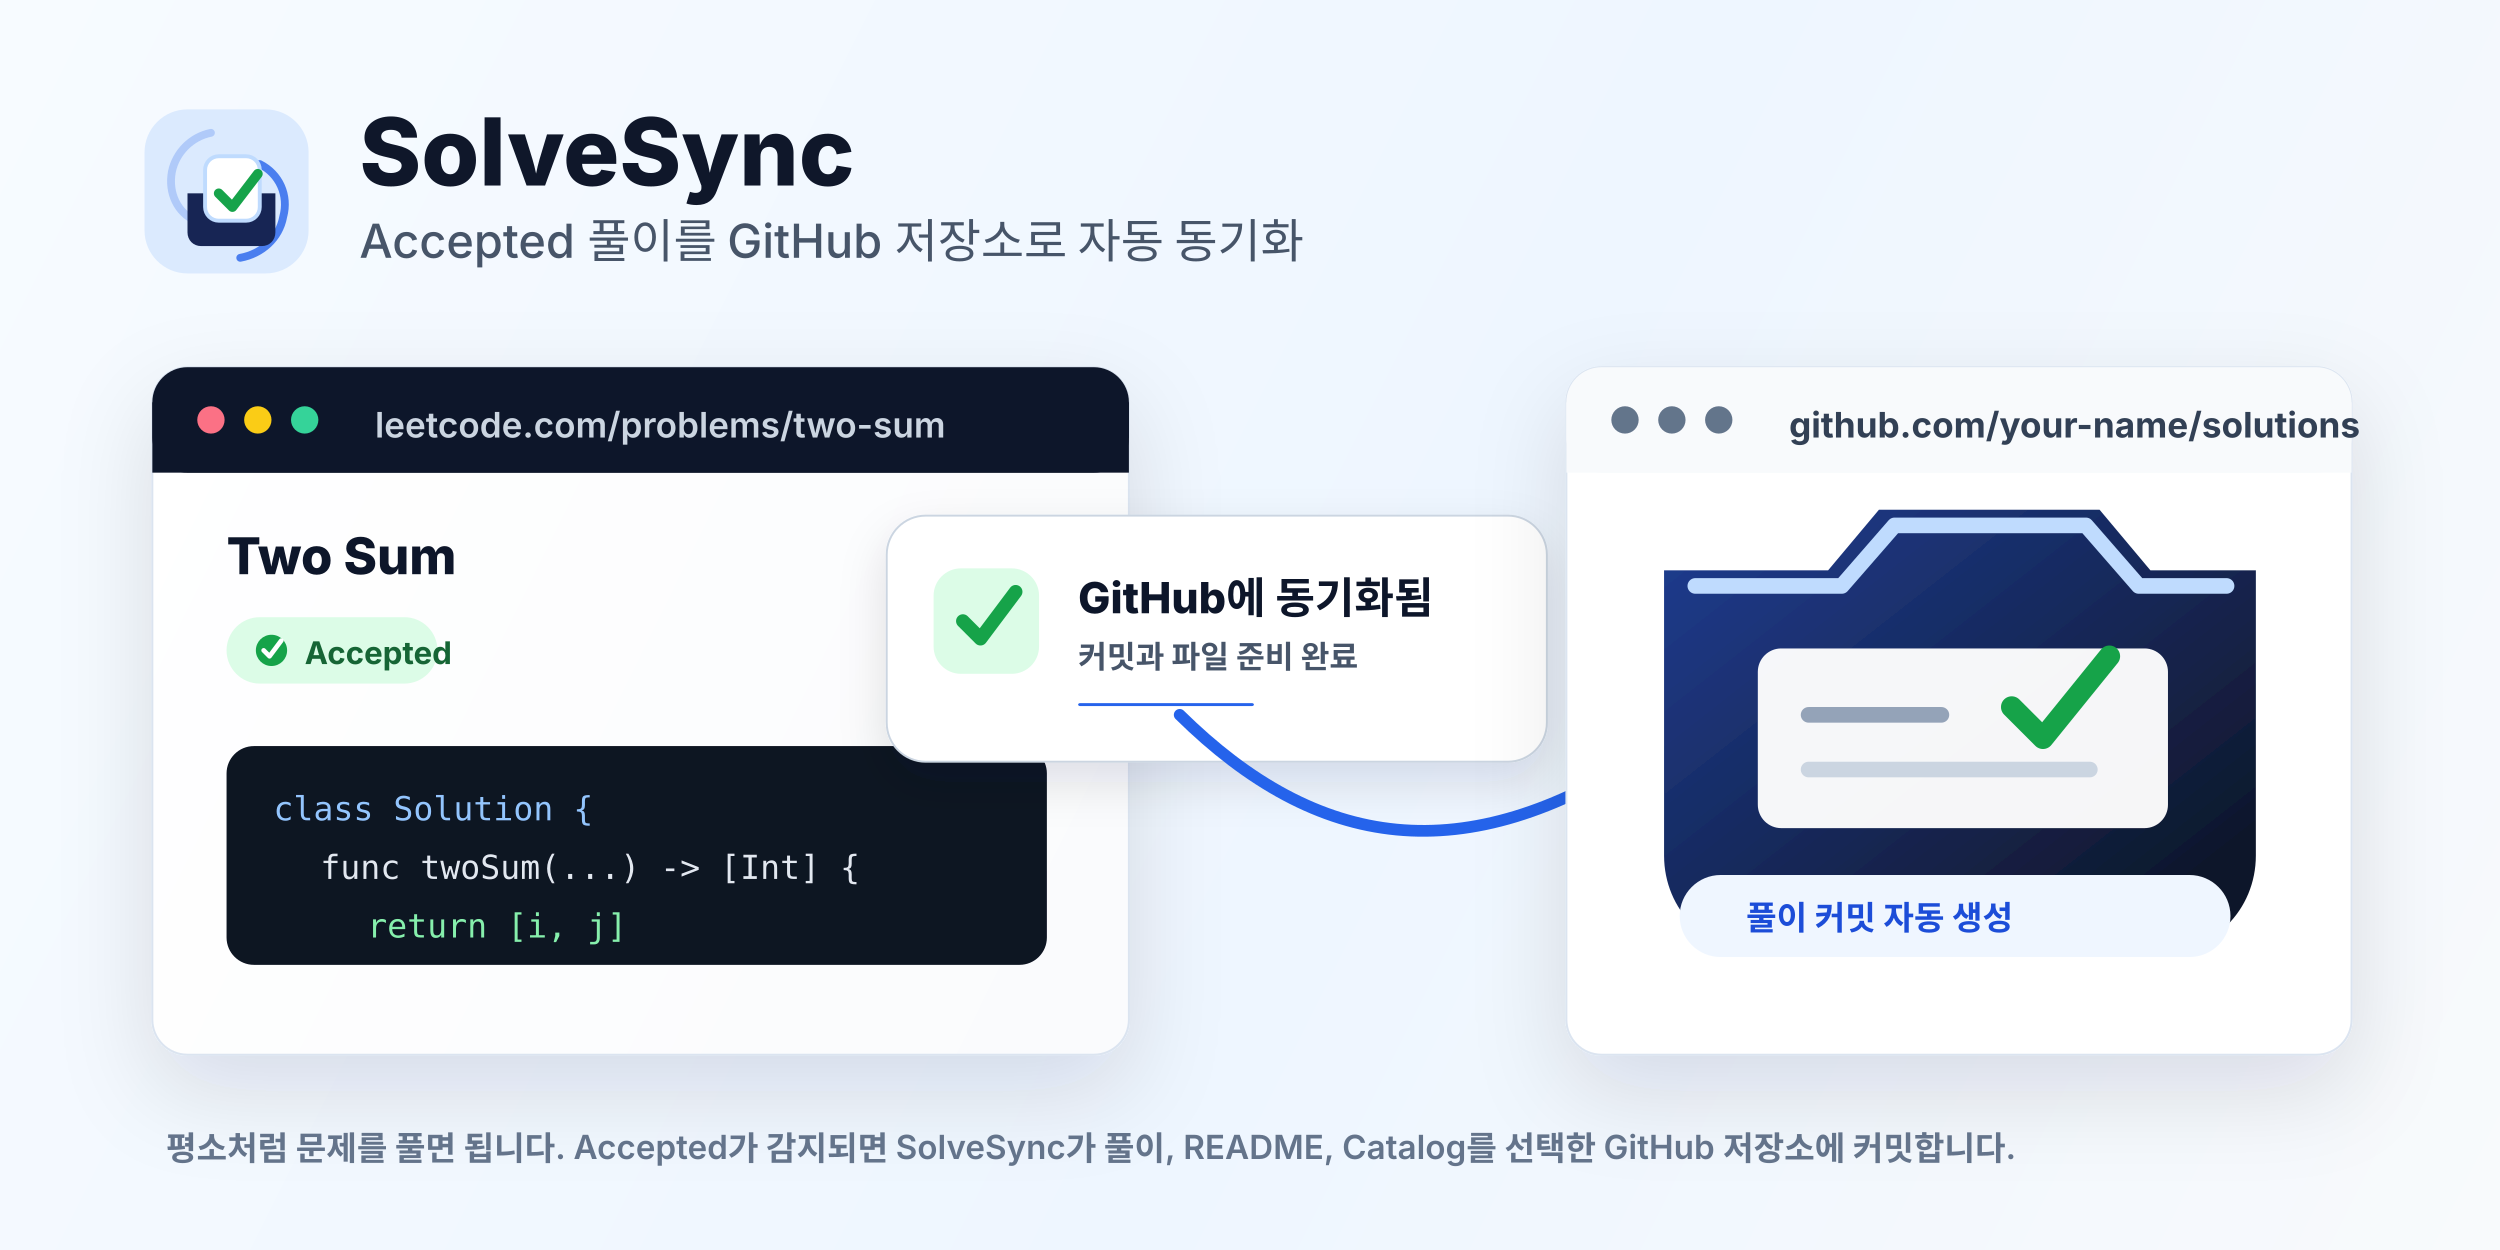
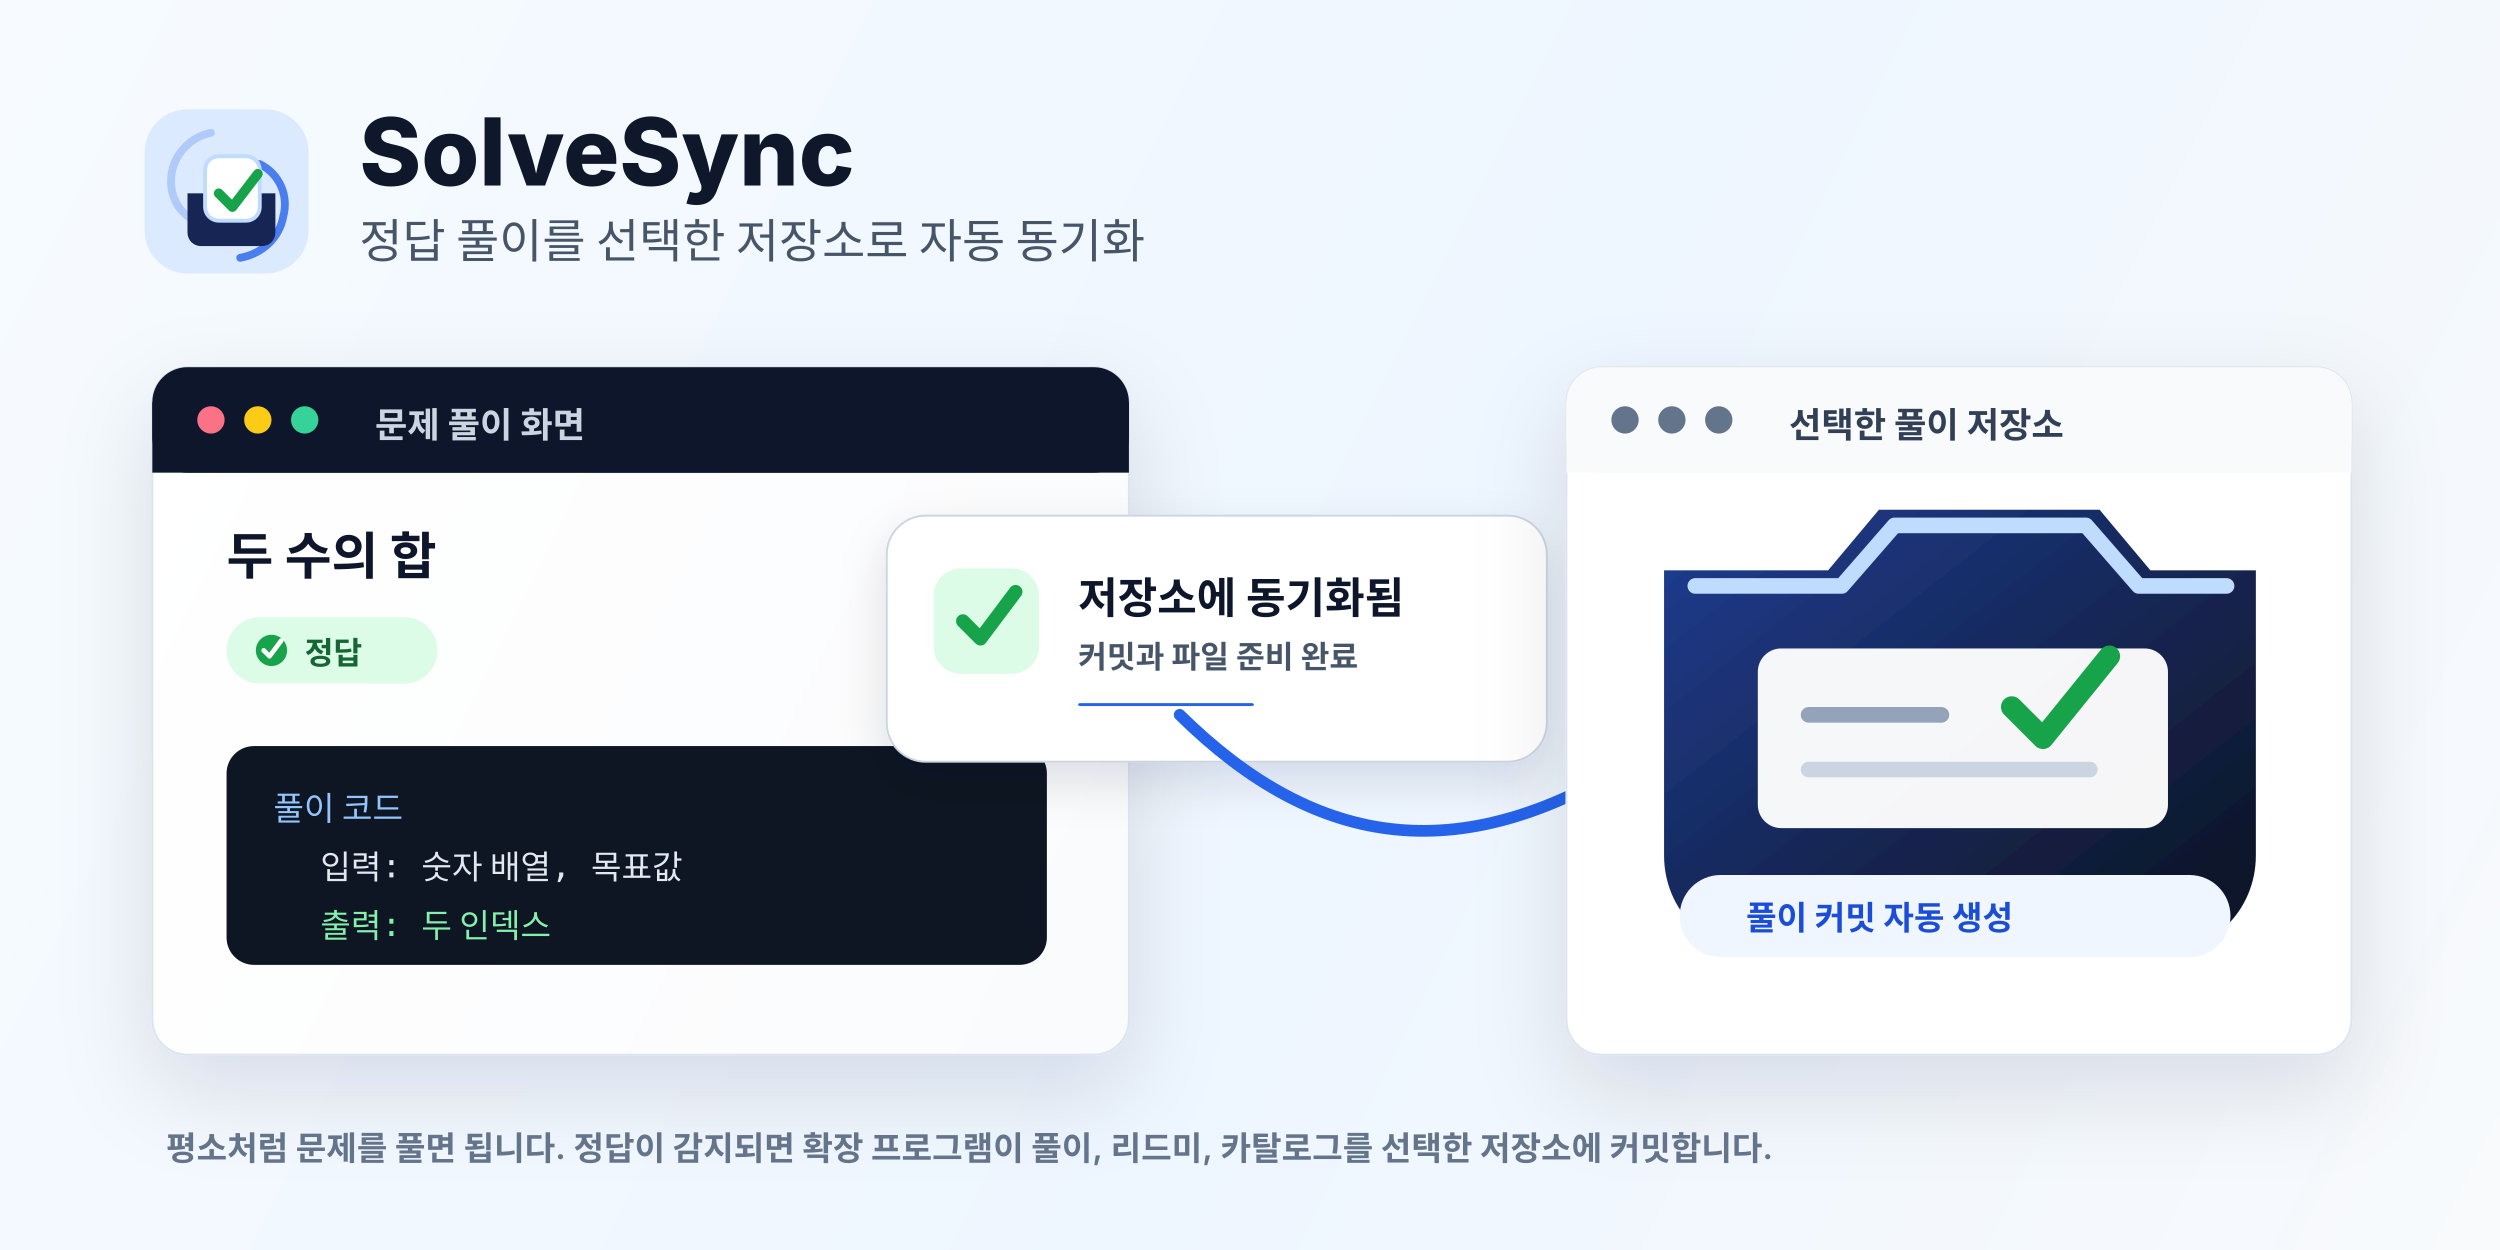
<svg xmlns="http://www.w3.org/2000/svg" width="1280" height="640" viewBox="0 0 1280 640" role="img" aria-labelledby="title desc">
  <defs>
    <linearGradient id="bg" x1="0" y1="0" x2="1280" y2="640" gradientUnits="userSpaceOnUse">
      <stop offset="0" stop-color="#f7fbff" />
      <stop offset="0.56" stop-color="#eef6ff" />
      <stop offset="1" stop-color="#f8fafc" />
    </linearGradient>
    <linearGradient id="panel" x1="120" y1="92" x2="1070" y2="560" gradientUnits="userSpaceOnUse">
      <stop offset="0" stop-color="#ffffff" />
      <stop offset="1" stop-color="#f6f8fb" />
    </linearGradient>
    <linearGradient id="repo" x1="905" y1="254" x2="1085" y2="484" gradientUnits="userSpaceOnUse">
      <stop offset="0" stop-color="#1e3a8a" />
      <stop offset="1" stop-color="#0f172a" />
    </linearGradient>
    <filter id="shadow" x="-20%" y="-20%" width="140%" height="150%" color-interpolation-filters="sRGB">
      <feDropShadow dx="0" dy="18" stdDeviation="24" flood-color="#0f172a" flood-opacity="0.12" />
    </filter>
    <filter id="softShadow" x="-20%" y="-20%" width="140%" height="150%" color-interpolation-filters="sRGB">
      <feDropShadow dx="0" dy="10" stdDeviation="12" flood-color="#0f172a" flood-opacity="0.12" />
    </filter>
  </defs>
  <rect width="1280" height="640" rx="0" fill="url(#bg)" />
  <g transform="translate(74 56)">
    <rect x="0" y="0" width="84" height="84" rx="22" fill="#dbeafe" />
    <path d="M59 28c10 5 15 16 12 27-2 11-11 19-22 21" fill="none" stroke="#2563eb" stroke-width="4" stroke-linecap="round" opacity="0.8" />
    <path d="M26 57c-9-4-14-14-12-25 2-10 10-18 20-20" fill="none" stroke="#2563eb" stroke-width="4" stroke-linecap="round" opacity="0.24" />
    <path d="M22 43h10l5-7h17l5 7h8v20c0 4-3 7-7 7H29c-4 0-7-3-7-7V43Z" fill="#172554" />
    <rect x="31" y="24" width="28" height="33" rx="7" fill="#ffffff" stroke="#bfdbfe" stroke-width="2" />
    <path d="M38 43l7 7 13-17" fill="none" stroke="#16a34a" stroke-width="5" stroke-linecap="round" stroke-linejoin="round" />
  </g>
  <text x="184" y="95" fill="#0f172a" font-family="Inter, ui-sans-serif, system-ui, -apple-system, BlinkMacSystemFont, Segoe UI, sans-serif" font-size="48" font-weight="800" letter-spacing="0">SolveSync</text>
-   <text x="184" y="132" fill="#475569" font-family="Inter, ui-sans-serif, system-ui, -apple-system, BlinkMacSystemFont, Segoe UI, sans-serif" font-size="24" font-weight="500" letter-spacing="0">Accepted 풀이를 GitHub 저장소로 자동 동기화</text>
+   <text x="184" y="132" fill="#475569" font-family="Inter, ui-sans-serif, system-ui, -apple-system, BlinkMacSystemFont, Segoe UI, sans-serif" font-size="24" font-weight="500" letter-spacing="0">정답 풀이를 선택한 저장소로 자동 동기화</text>
  <g filter="url(#shadow)">
    <rect x="78" y="188" width="500" height="352" rx="18" fill="url(#panel)" stroke="#dbe4f0" />
    <rect x="78" y="188" width="500" height="54" rx="18" fill="#0f172a" />
    <path d="M78 224h500" stroke="#0f172a" stroke-width="36" />
    <circle cx="108" cy="215" r="7" fill="#fb7185" />
    <circle cx="132" cy="215" r="7" fill="#facc15" />
    <circle cx="156" cy="215" r="7" fill="#34d399" />
-     <text x="192" y="224" fill="#cbd5e1" font-family="Inter, ui-sans-serif, system-ui, sans-serif" font-size="18" font-weight="600">leetcode.com/problems/two-sum</text>
-     <text x="116" y="294" fill="#0f172a" font-family="Inter, ui-sans-serif, system-ui, sans-serif" font-size="26" font-weight="760">Two Sum</text>
+     <text x="192" y="224" fill="#cbd5e1" font-family="Inter, ui-sans-serif, system-ui, sans-serif" font-size="18" font-weight="600">문제 풀이 화면</text>
+     <text x="116" y="294" fill="#0f172a" font-family="Inter, ui-sans-serif, system-ui, sans-serif" font-size="26" font-weight="760">두 수의 합</text>
    <rect x="116" y="316" width="108" height="34" rx="17" fill="#dcfce7" />
    <circle cx="139" cy="333" r="8" fill="#16a34a" />
    <path d="M135 333l3 3 6-8" fill="none" stroke="#ffffff" stroke-width="2.4" stroke-linecap="round" stroke-linejoin="round" />
-     <text x="156" y="340" fill="#166534" font-family="Inter, ui-sans-serif, system-ui, sans-serif" font-size="16" font-weight="740">Accepted</text>
+     <text x="156" y="340" fill="#166534" font-family="Inter, ui-sans-serif, system-ui, sans-serif" font-size="16" font-weight="740">정답</text>
    <rect x="116" y="382" width="420" height="112" rx="14" fill="#0b1220" />
-     <text x="140" y="420" fill="#93c5fd" font-family="SFMono-Regular, ui-monospace, Menlo, Consolas, monospace" font-size="17">class Solution {</text>
-     <text x="164" y="450" fill="#e2e8f0" font-family="SFMono-Regular, ui-monospace, Menlo, Consolas, monospace" font-size="17">func twoSum(...) -&gt; [Int] {</text>
-     <text x="188" y="480" fill="#86efac" font-family="SFMono-Regular, ui-monospace, Menlo, Consolas, monospace" font-size="17">return [i, j]</text>
+     <text x="140" y="420" fill="#93c5fd" font-family="SFMono-Regular, ui-monospace, Menlo, Consolas, monospace" font-size="17">풀이 코드</text>
+     <text x="164" y="450" fill="#e2e8f0" font-family="SFMono-Regular, ui-monospace, Menlo, Consolas, monospace" font-size="17">입력: 숫자 배열, 목표값</text>
+     <text x="164" y="480" fill="#86efac" font-family="SFMono-Regular, ui-monospace, Menlo, Consolas, monospace" font-size="17">출력: 두 인덱스</text>
  </g>
  <g filter="url(#softShadow)">
    <rect x="454" y="264" width="338" height="126" rx="20" fill="#ffffff" stroke="#cbd5e1" />
    <rect x="478" y="291" width="54" height="54" rx="14" fill="#dcfce7" />
    <path d="M493 318l9 9 18-24" fill="none" stroke="#16a34a" stroke-width="7" stroke-linecap="round" stroke-linejoin="round" />
-     <text x="552" y="314" fill="#0f172a" font-family="Inter, ui-sans-serif, system-ui, sans-serif" font-size="22" font-weight="780">GitHub에 동기화됨</text>
+     <text x="552" y="314" fill="#0f172a" font-family="Inter, ui-sans-serif, system-ui, sans-serif" font-size="22" font-weight="780">저장소에 동기화됨</text>
    <text x="552" y="342" fill="#475569" font-family="Inter, ui-sans-serif, system-ui, sans-serif" font-size="16" font-weight="560">커밋과 파일 준비 완료</text>
    <rect x="552" y="360" width="90" height="1.5" rx="1" fill="#2563eb" />
  </g>
  <path d="M604 366C675 436 750 446 842 386" fill="none" stroke="#2563eb" stroke-width="6" stroke-linecap="round" />
  <path d="M841 386l-26-1 12 23" fill="none" stroke="#2563eb" stroke-width="6" stroke-linecap="round" stroke-linejoin="round" />
  <g filter="url(#shadow)">
    <rect x="802" y="188" width="402" height="352" rx="18" fill="#ffffff" stroke="#dbe4f0" />
    <rect x="802" y="188" width="402" height="54" rx="18" fill="#f8fafc" />
    <path d="M802 224h402" stroke="#f8fafc" stroke-width="36" />
    <circle cx="832" cy="215" r="7" fill="#64748b" />
    <circle cx="856" cy="215" r="7" fill="#64748b" />
    <circle cx="880" cy="215" r="7" fill="#64748b" />
-     <text x="916" y="224" fill="#334155" font-family="Inter, ui-sans-serif, system-ui, sans-serif" font-size="18" font-weight="660">github.com/your-name/solutions</text>
+     <text x="916" y="224" fill="#334155" font-family="Inter, ui-sans-serif, system-ui, sans-serif" font-size="18" font-weight="660">선택한 풀이 저장소</text>
    <path d="M852 292h84l26-31h113l26 31h54v146c0 28-22 50-50 50H902c-28 0-50-22-50-50V292Z" fill="url(#repo)" />
    <path d="M868 300h75l27-31h98l27 31h45" fill="none" stroke="#bfdbfe" stroke-width="8" stroke-linecap="round" stroke-linejoin="round" />
    <rect x="900" y="332" width="210" height="92" rx="12" fill="#ffffff" opacity="0.96" />
    <path d="M926 366h68" stroke="#94a3b8" stroke-width="8" stroke-linecap="round" />
    <path d="M926 394h144" stroke="#cbd5e1" stroke-width="8" stroke-linecap="round" />
    <path d="M1030 362l16 16 34-42" fill="none" stroke="#16a34a" stroke-width="11" stroke-linecap="round" stroke-linejoin="round" />
    <rect x="860" y="448" width="282" height="42" rx="21" fill="#eff6ff" />
    <text x="894" y="476" fill="#1d4ed8" font-family="Inter, ui-sans-serif, system-ui, sans-serif" font-size="17" font-weight="760">풀이 커밋 자동 생성</text>
  </g>
-   <text x="85" y="594" fill="#64748b" font-family="Inter, ui-sans-serif, system-ui, sans-serif" font-size="17" font-weight="560">평소처럼 문제를 풀면 됩니다. Accepted가 감지되면 SolveSync가 풀이, README, Catalog를 선택한 GitHub 저장소에 커밋합니다.</text>
+   <text x="85" y="594" fill="#64748b" font-family="Inter, ui-sans-serif, system-ui, sans-serif" font-size="17" font-weight="560">평소처럼 문제를 풀면 됩니다. 정답이 감지되면 확장 프로그램이 풀이, 리드미, 카탈로그를 선택한 저장소에 커밋합니다.</text>
</svg>
